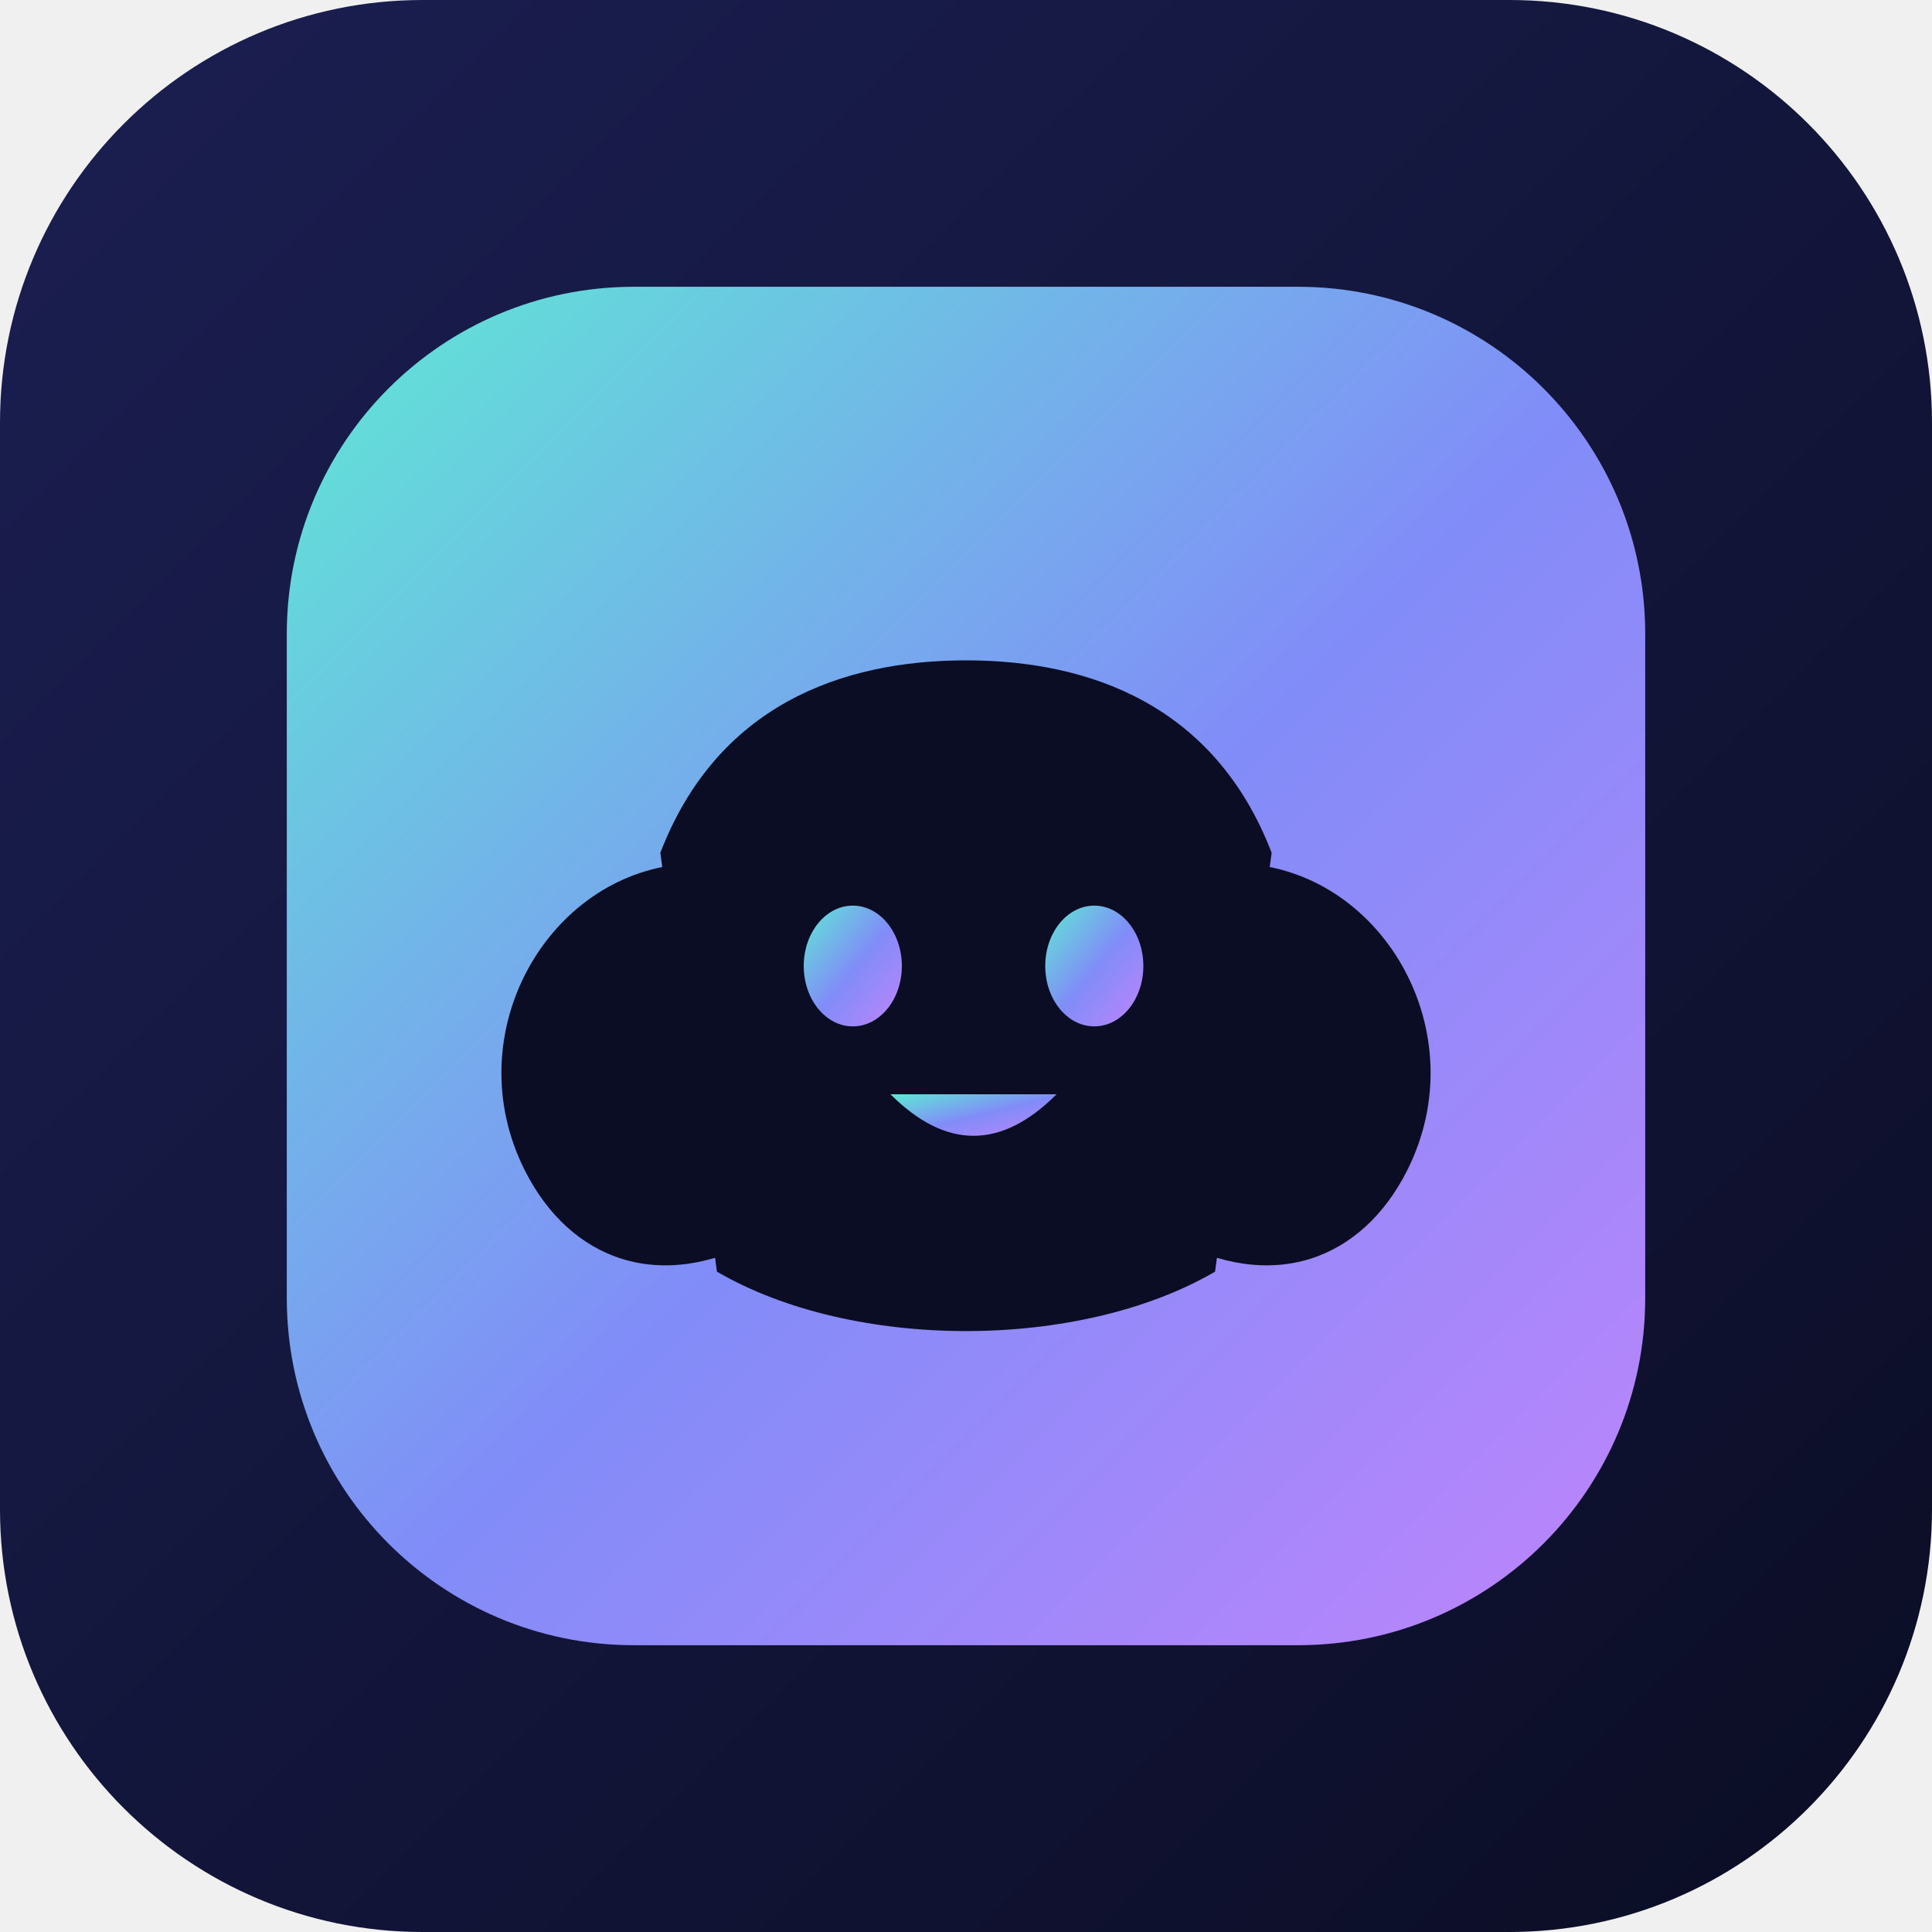
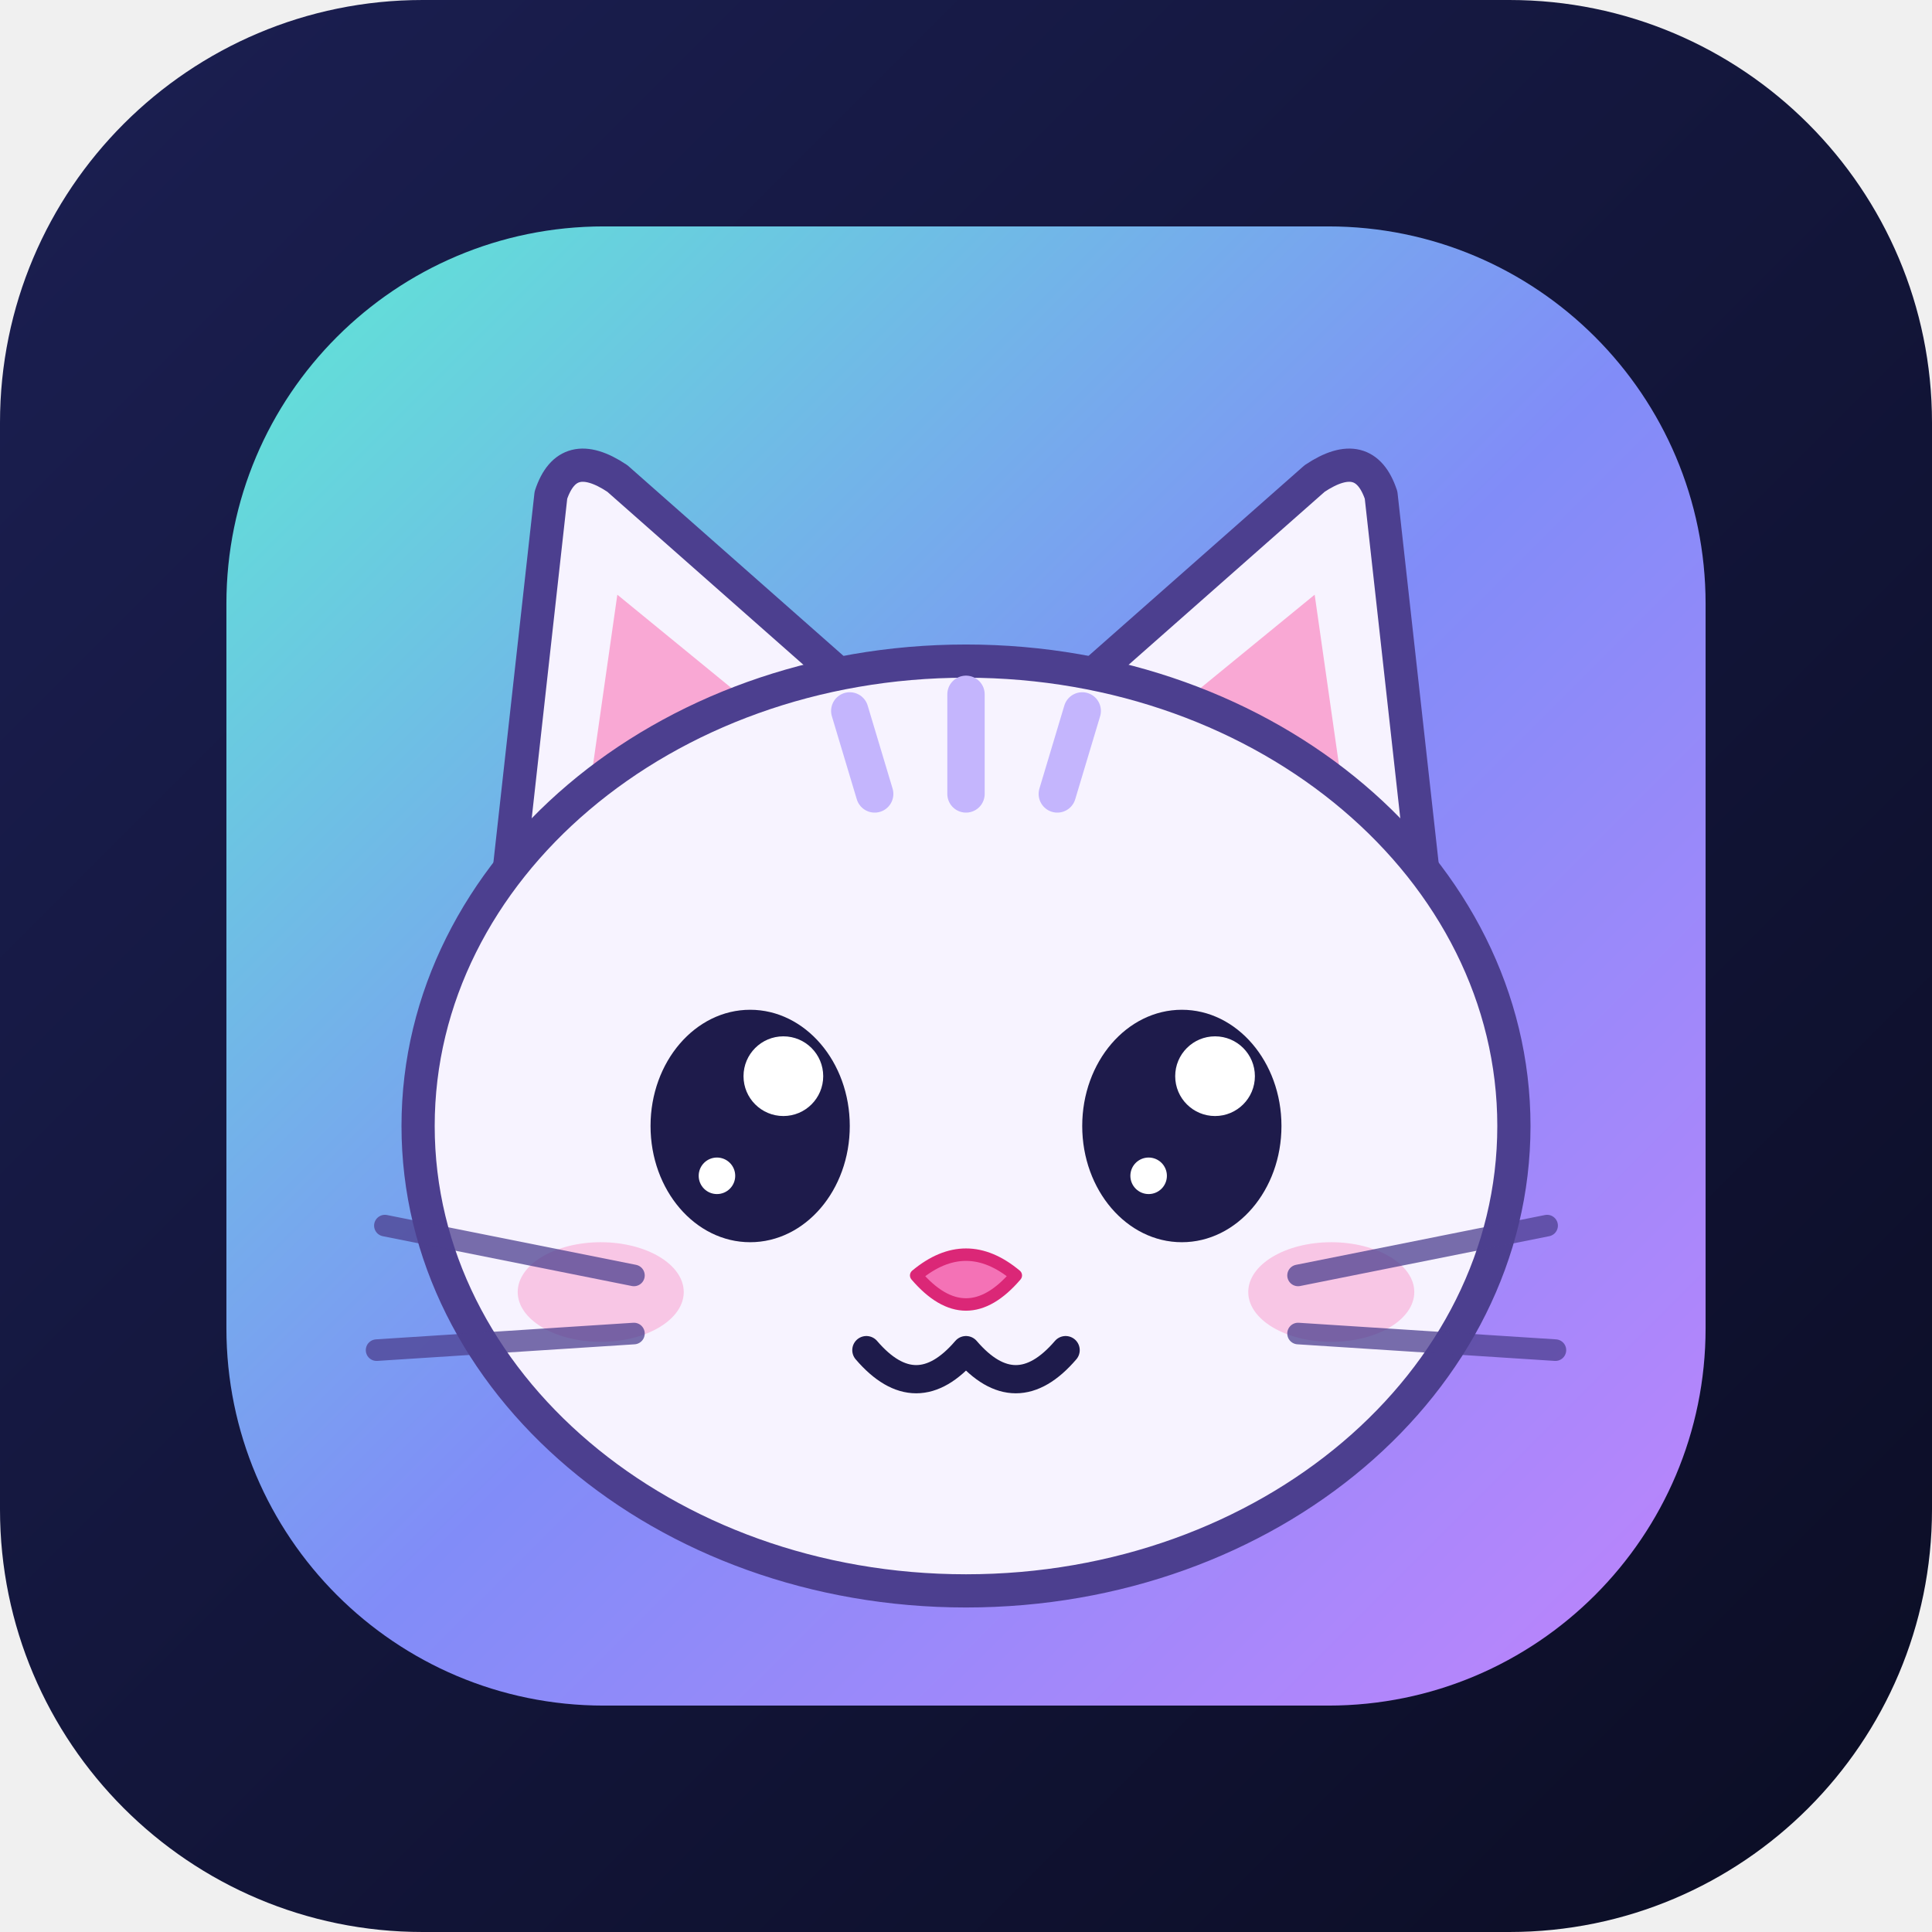
<svg xmlns="http://www.w3.org/2000/svg" viewBox="0 0 512 512">
  <defs>
    <linearGradient id="g" x1="0" y1="0" x2="1" y2="1">
      <stop offset="0" stop-color="#5EEAD4" />
      <stop offset=".52" stop-color="#818CF8" />
      <stop offset="1" stop-color="#C084FC" />
    </linearGradient>
    <linearGradient id="bg" x1="0" y1="0" x2="1" y2="1">
      <stop offset="0" stop-color="#1b1f52" />
      <stop offset="1" stop-color="#0b0d24" />
    </linearGradient>
  </defs>
  <rect width="512" height="512" rx="112" fill="url(#bg)" />
-   <rect x="76" y="76" width="360" height="360" rx="92" fill="url(#g)" />
-   <g transform="translate(106 118) scale(1.5)" fill="#0b0d24">
-     <path d="M22 128C10 104 26 76 50 74L64 140C46 150 30 144 22 128Z" />
-     <path d="M178 128C190 104 174 76 150 74L136 140C154 150 170 144 178 128Z" />
-     <path d="M46 72C56 46 78 38 100 38C122 38 144 46 154 72L144 146C120 160 80 160 56 146Z" />
-   </g>
-   <g fill="url(#g)">
-     <ellipse cx="226" cy="256" rx="13" ry="16" />
-     <ellipse cx="290" cy="256" rx="13" ry="16" />
-     <path d="M236 290q22 22 44 0z" />
+   <rect x="60" y="60" width="392" height="392" rx="100" fill="url(#g)" />
+   <g transform="translate(36 96) scale(2.2)" stroke-linejoin="round">
+     <path d="M44 70 L50 16 Q52 10 58 14 L92 44 Z" fill="#F7F3FF" stroke="#4C3F8F" stroke-width="4" />
+     <path d="M54 56 L58 28 L80 46 Z" fill="#F9A8D4" />
+     <path d="M156 70 L150 16 Q148 10 142 14 L108 44 Z" fill="#F7F3FF" stroke="#4C3F8F" stroke-width="4" />
+     <path d="M146 56 L142 28 L120 46 Z" fill="#F9A8D4" />
+     <ellipse cx="100" cy="92" rx="66" ry="56" fill="#F7F3FF" stroke="#4C3F8F" stroke-width="4" />
+     <g stroke="#C4B5FD" stroke-width="4.5" stroke-linecap="round">
+       <path d="M100 40 v12" />
+       <path d="M86 42 l3 10" />
+       <path d="M114 42 l-3 10" />
+     </g>
+     <ellipse cx="74" cy="92" rx="12" ry="14" fill="#1E1B4B" />
+     <ellipse cx="126" cy="92" rx="12" ry="14" fill="#1E1B4B" />
+     <circle cx="78" cy="86" r="4.8" fill="#fff" />
+     <circle cx="130" cy="86" r="4.8" fill="#fff" />
+     <circle cx="70" cy="98" r="2.2" fill="#fff" />
+     <circle cx="122" cy="98" r="2.2" fill="#fff" />
+     <ellipse cx="56" cy="112" rx="10" ry="6" fill="#F9A8D4" opacity=".6" />
+     <ellipse cx="144" cy="112" rx="10" ry="6" fill="#F9A8D4" opacity=".6" />
+     <g stroke="#4C3F8F" stroke-width="2.6" stroke-linecap="round" opacity=".75">
+       <path d="M60 110 L30 104" />
+       <path d="M60 117 L29 119" />
+       <path d="M140 110 L170 104" />
+       <path d="M140 117 L171 119" />
+     </g>
+     <path d="M94 110 Q100 105 106 110 Q100 117 94 110 Z" fill="#F472B6" stroke="#DB2777" stroke-width="1.5" />
+     <path d="M88 119 q6 7 12 0 q6 7 12 0" stroke="#1E1B4B" stroke-width="3.4" fill="none" stroke-linecap="round" />
  </g>
</svg>
